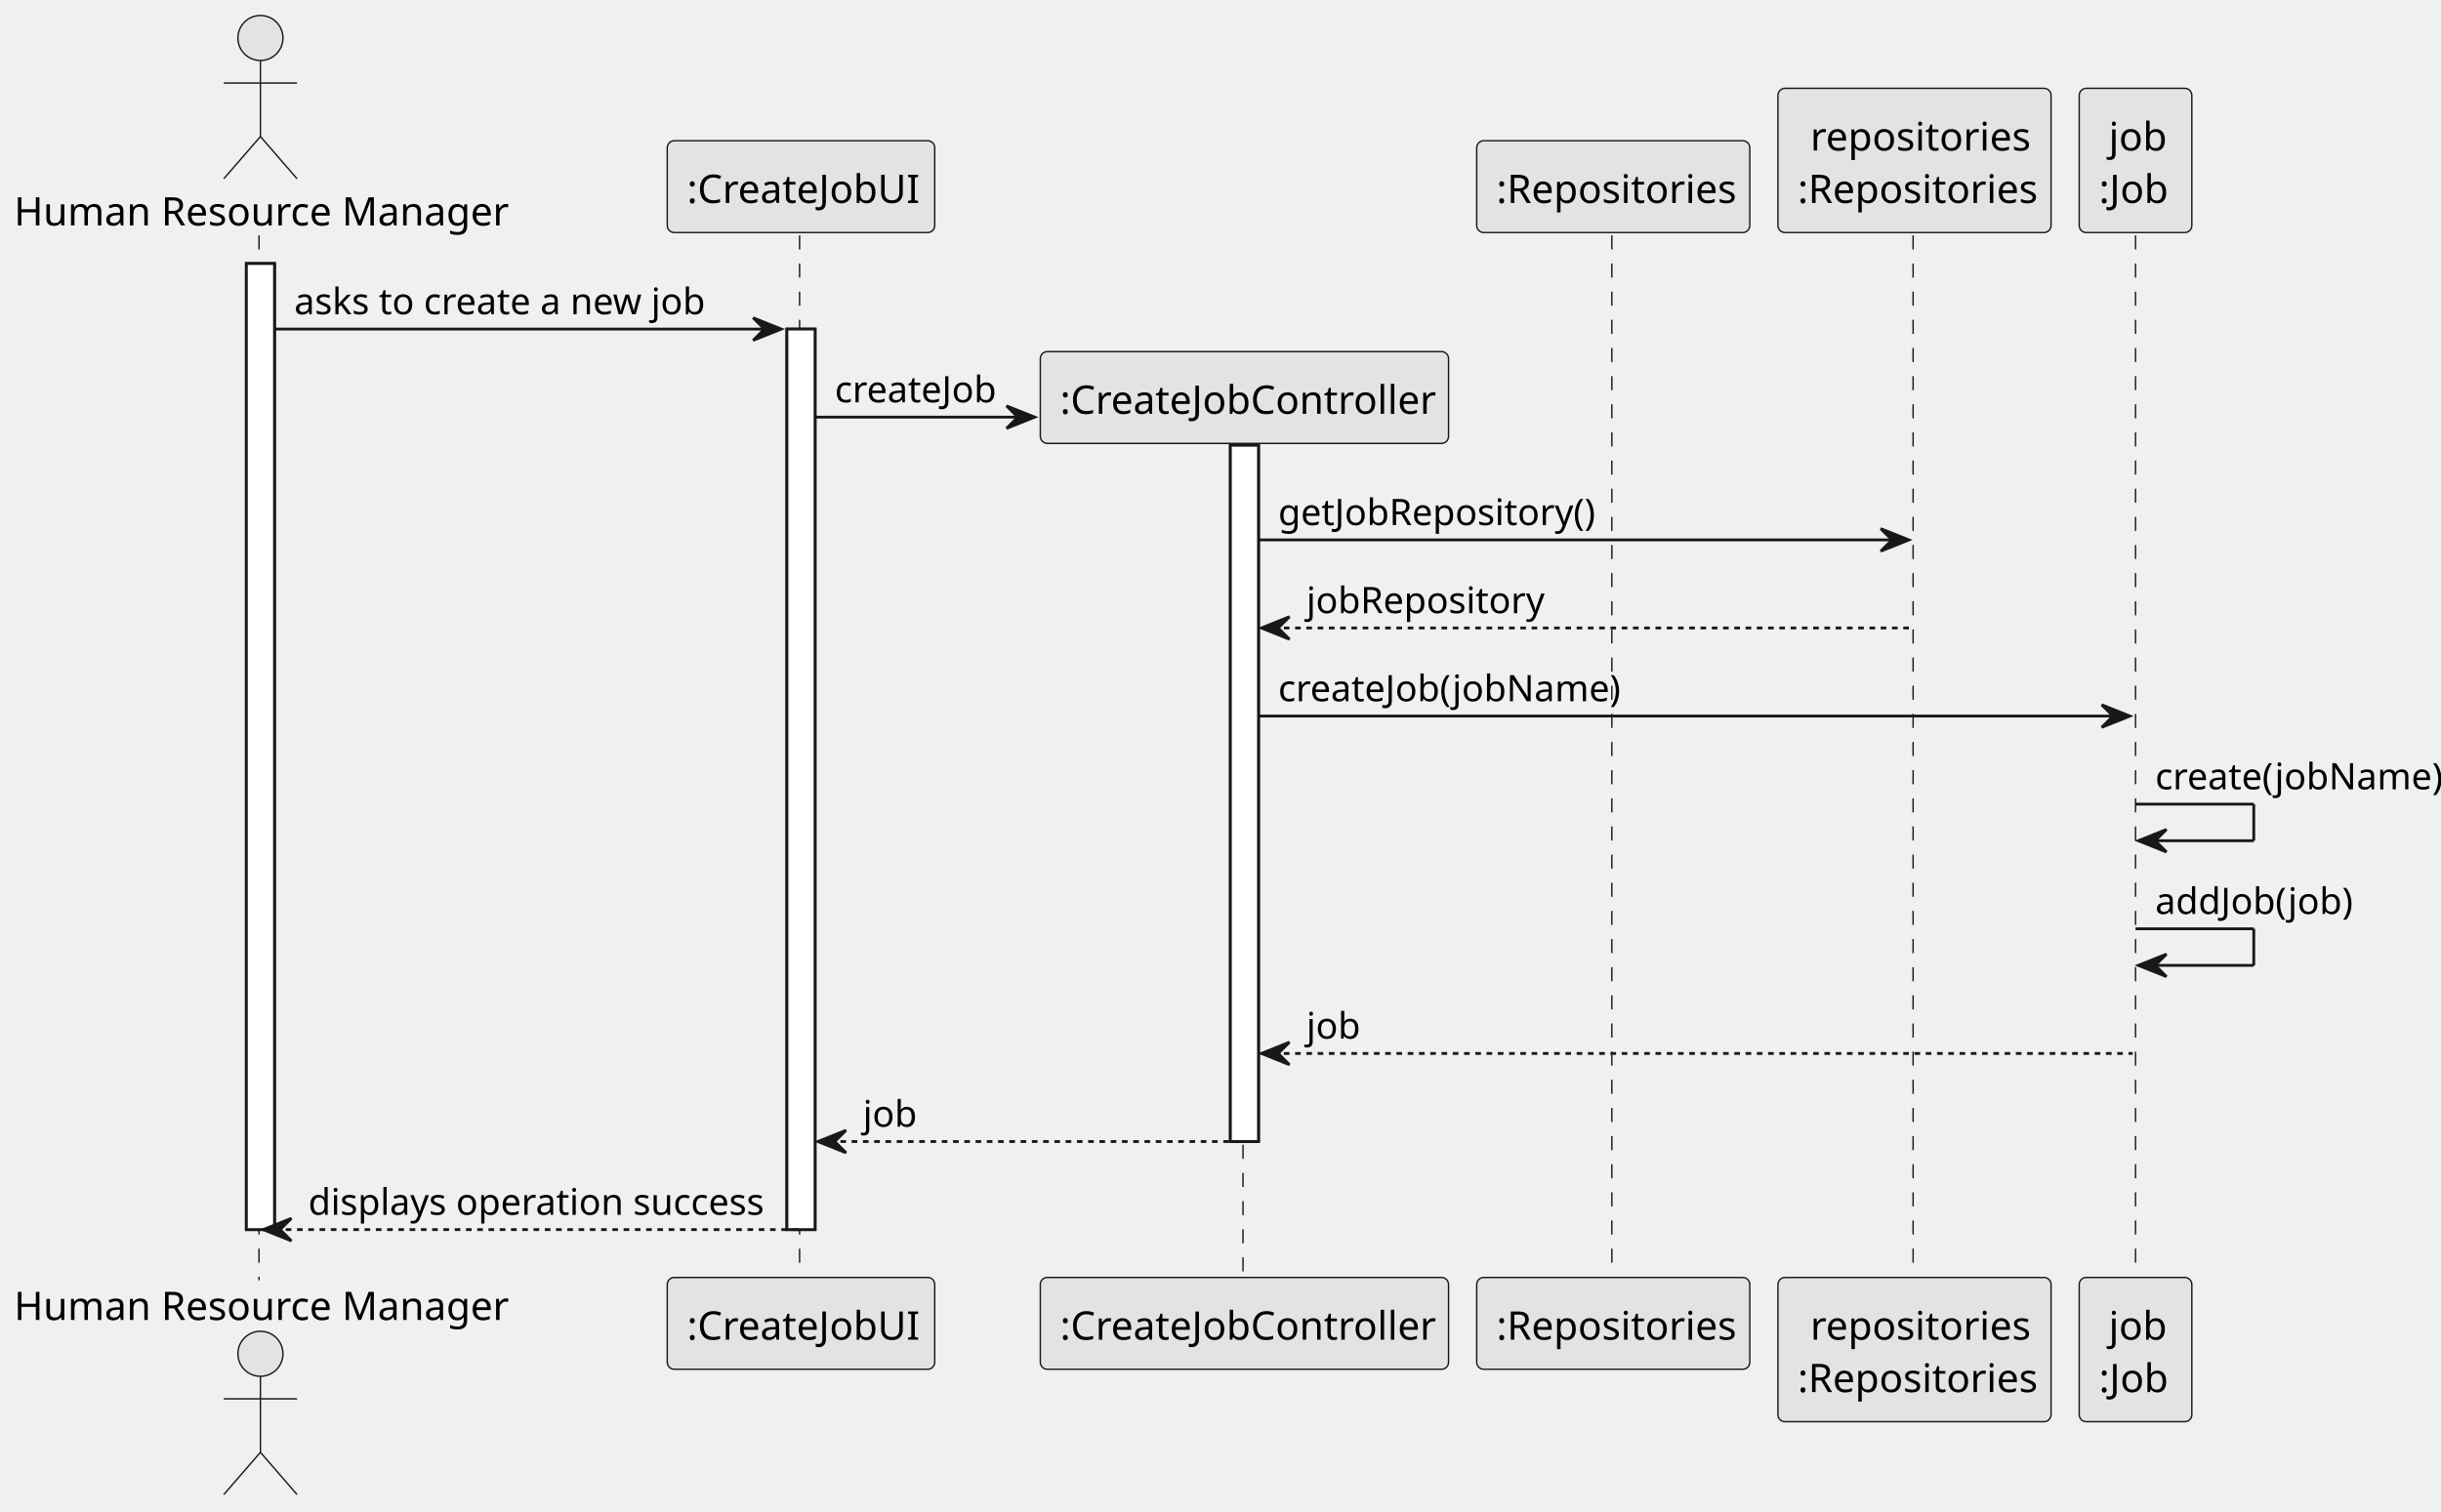
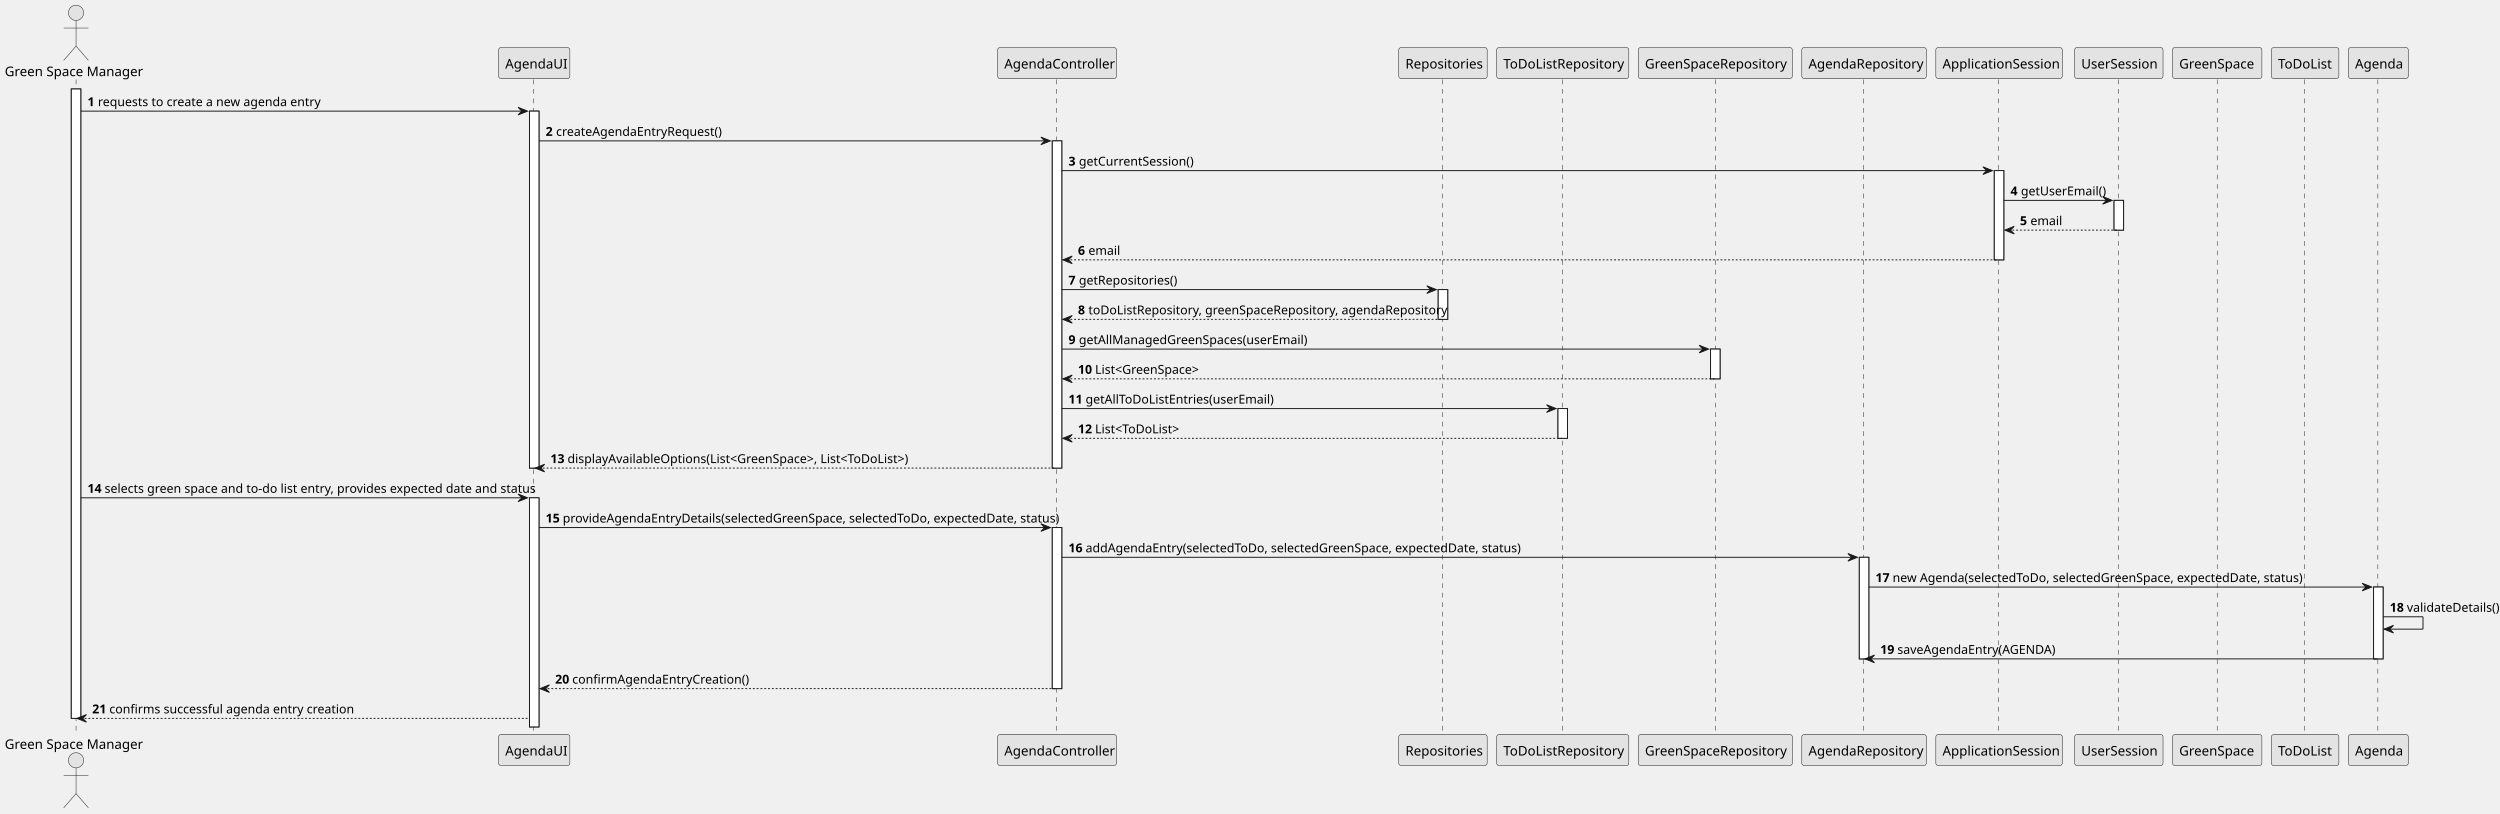
- <svg xmlns="http://www.w3.org/2000/svg" contentStyleType="text/css" height="537px" preserveAspectRatio="none" style="width:867px;height:537px;background:#FFFFFF;" version="1.1" viewBox="0 0 867 537" width="867px" zoomAndPan="magnify">
+ <svg xmlns="http://www.w3.org/2000/svg" contentStyleType="text/css" height="856px" preserveAspectRatio="none" style="width:2630px;height:856px;background:#FFFFFF;" version="1.1" viewBox="0 0 2630 856" width="2630px" zoomAndPan="magnify">
  <defs />
  <g>
-     <rect fill="#FFFFFF" height="343.24" style="stroke:#181818;stroke-width:1.0;" width="10" x="87.5" y="93.621" />
-     <rect fill="#FFFFFF" height="319.949" style="stroke:#181818;stroke-width:1.0;" width="10" x="279.5" y="116.912" />
-     <rect fill="#FFFFFF" height="247.367" style="stroke:#181818;stroke-width:1.0;" width="10" x="437" y="158.203" />
-     <line style="stroke:#181818;stroke-width:0.5;stroke-dasharray:5.0,5.0;" x1="92" x2="92" y1="83.621" y2="454.861" />
-     <line style="stroke:#181818;stroke-width:0.5;stroke-dasharray:5.0,5.0;" x1="284" x2="284" y1="83.621" y2="454.861" />
-     <line style="stroke:#181818;stroke-width:0.5;stroke-dasharray:5.0,5.0;" x1="441.5" x2="441.5" y1="156.723" y2="454.861" />
-     <line style="stroke:#181818;stroke-width:0.5;stroke-dasharray:5.0,5.0;" x1="572.5" x2="572.5" y1="83.621" y2="454.861" />
-     <line style="stroke:#181818;stroke-width:0.5;stroke-dasharray:5.0,5.0;" x1="679.5" x2="679.5" y1="83.621" y2="454.861" />
-     <line style="stroke:#181818;stroke-width:0.5;stroke-dasharray:5.0,5.0;" x1="758.5" x2="758.5" y1="83.621" y2="454.861" />
-     <text fill="#000000" font-family="sans-serif" font-size="14" lengthAdjust="spacing" textLength="169" x="5" y="80.107">Human Resource Manager</text>
-     <ellipse cx="92.5" cy="13.5" fill="#E3E3E3" rx="8" ry="8" style="stroke:#181818;stroke-width:0.5;" />
-     <path d="M92.5,21.5 L92.5,48.5 M79.5,29.5 L105.5,29.5 M92.5,48.5 L79.5,63.5 M92.5,48.5 L105.5,63.5 " fill="none" style="stroke:#181818;stroke-width:0.5;" />
-     <text fill="#000000" font-family="sans-serif" font-size="14" lengthAdjust="spacing" textLength="169" x="5" y="468.969">Human Resource Manager</text>
-     <ellipse cx="92.5" cy="480.982" fill="#E3E3E3" rx="8" ry="8" style="stroke:#181818;stroke-width:0.5;" />
-     <path d="M92.5,488.982 L92.5,515.982 M79.5,496.982 L105.5,496.982 M92.5,515.982 L79.5,530.982 M92.5,515.982 L105.5,530.982 " fill="none" style="stroke:#181818;stroke-width:0.5;" />
-     <rect fill="#E3E3E3" height="32.621" rx="2.5" ry="2.5" style="stroke:#181818;stroke-width:0.5;" width="95" x="237" y="50" />
-     <text fill="#000000" font-family="sans-serif" font-size="14" lengthAdjust="spacing" textLength="81" x="244" y="72.107">:CreateJobUI</text>
-     <rect fill="#E3E3E3" height="32.621" rx="2.5" ry="2.5" style="stroke:#181818;stroke-width:0.5;" width="95" x="237" y="453.861" />
-     <text fill="#000000" font-family="sans-serif" font-size="14" lengthAdjust="spacing" textLength="81" x="244" y="475.969">:CreateJobUI</text>
-     <rect fill="#E3E3E3" height="32.621" rx="2.5" ry="2.5" style="stroke:#181818;stroke-width:0.5;" width="145" x="369.5" y="453.861" />
-     <text fill="#000000" font-family="sans-serif" font-size="14" lengthAdjust="spacing" textLength="131" x="376.5" y="475.969">:CreateJobController</text>
-     <rect fill="#E3E3E3" height="32.621" rx="2.5" ry="2.5" style="stroke:#181818;stroke-width:0.5;" width="97" x="524.5" y="50" />
-     <text fill="#000000" font-family="sans-serif" font-size="14" lengthAdjust="spacing" textLength="83" x="531.5" y="72.107">:Repositories</text>
-     <rect fill="#E3E3E3" height="32.621" rx="2.5" ry="2.5" style="stroke:#181818;stroke-width:0.5;" width="97" x="524.5" y="453.861" />
-     <text fill="#000000" font-family="sans-serif" font-size="14" lengthAdjust="spacing" textLength="83" x="531.5" y="475.969">:Repositories</text>
-     <rect fill="#E3E3E3" height="51.242" rx="2.5" ry="2.5" style="stroke:#181818;stroke-width:0.5;" width="97" x="631.5" y="31.379" />
-     <text fill="#000000" font-family="sans-serif" font-size="14" lengthAdjust="spacing" textLength="74" x="643" y="53.486">repositories</text>
-     <text fill="#000000" font-family="sans-serif" font-size="14" lengthAdjust="spacing" textLength="83" x="638.5" y="72.107">:Repositories</text>
-     <rect fill="#E3E3E3" height="51.242" rx="2.5" ry="2.5" style="stroke:#181818;stroke-width:0.5;" width="97" x="631.5" y="453.861" />
-     <text fill="#000000" font-family="sans-serif" font-size="14" lengthAdjust="spacing" textLength="74" x="643" y="475.969">repositories</text>
-     <text fill="#000000" font-family="sans-serif" font-size="14" lengthAdjust="spacing" textLength="83" x="638.5" y="494.59">:Repositories</text>
-     <rect fill="#E3E3E3" height="51.242" rx="2.5" ry="2.5" style="stroke:#181818;stroke-width:0.5;" width="40" x="738.5" y="31.379" />
-     <text fill="#000000" font-family="sans-serif" font-size="14" lengthAdjust="spacing" textLength="19" x="749" y="53.486">job</text>
-     <text fill="#000000" font-family="sans-serif" font-size="14" lengthAdjust="spacing" textLength="26" x="745.5" y="72.107">:Job</text>
-     <rect fill="#E3E3E3" height="51.242" rx="2.5" ry="2.5" style="stroke:#181818;stroke-width:0.5;" width="40" x="738.5" y="453.861" />
-     <text fill="#000000" font-family="sans-serif" font-size="14" lengthAdjust="spacing" textLength="19" x="749" y="475.969">job</text>
-     <text fill="#000000" font-family="sans-serif" font-size="14" lengthAdjust="spacing" textLength="26" x="745.5" y="494.59">:Job</text>
-     <rect fill="#FFFFFF" height="343.24" style="stroke:#181818;stroke-width:1.0;" width="10" x="87.5" y="93.621" />
-     <rect fill="#FFFFFF" height="319.949" style="stroke:#181818;stroke-width:1.0;" width="10" x="279.5" y="116.912" />
-     <rect fill="#FFFFFF" height="247.367" style="stroke:#181818;stroke-width:1.0;" width="10" x="437" y="158.203" />
-     <polygon fill="#181818" points="267.5,112.912,277.5,116.912,267.5,120.912,271.5,116.912" style="stroke:#181818;stroke-width:1.0;" />
-     <line style="stroke:#181818;stroke-width:1.0;" x1="97.5" x2="273.5" y1="116.912" y2="116.912" />
-     <text fill="#000000" font-family="sans-serif" font-size="13" lengthAdjust="spacing" textLength="142" x="104.5" y="111.649">asks to create a new job</text>
-     <polygon fill="#181818" points="357.5,144.203,367.5,148.203,357.5,152.203,361.5,148.203" style="stroke:#181818;stroke-width:1.0;" />
-     <line style="stroke:#181818;stroke-width:1.0;" x1="289.5" x2="363.5" y1="148.203" y2="148.203" />
-     <text fill="#000000" font-family="sans-serif" font-size="13" lengthAdjust="spacing" textLength="56" x="296.5" y="142.94">createJob</text>
-     <rect fill="#E3E3E3" height="32.621" rx="2.5" ry="2.5" style="stroke:#181818;stroke-width:0.5;" width="145" x="369.5" y="124.912" />
-     <text fill="#000000" font-family="sans-serif" font-size="14" lengthAdjust="spacing" textLength="131" x="376.5" y="147.019">:CreateJobController</text>
-     <polygon fill="#181818" points="668,187.824,678,191.824,668,195.824,672,191.824" style="stroke:#181818;stroke-width:1.0;" />
-     <line style="stroke:#181818;stroke-width:1.0;" x1="447" x2="674" y1="191.824" y2="191.824" />
-     <text fill="#000000" font-family="sans-serif" font-size="13" lengthAdjust="spacing" textLength="108" x="454" y="186.561">getJobRepository()</text>
-     <polygon fill="#181818" points="458,219.115,448,223.115,458,227.115,454,223.115" style="stroke:#181818;stroke-width:1.0;" />
-     <line style="stroke:#181818;stroke-width:1.0;stroke-dasharray:2.0,2.0;" x1="452" x2="679" y1="223.115" y2="223.115" />
-     <text fill="#000000" font-family="sans-serif" font-size="13" lengthAdjust="spacing" textLength="79" x="464" y="217.852">jobRepository</text>
-     <polygon fill="#181818" points="746.5,250.406,756.5,254.406,746.5,258.406,750.5,254.406" style="stroke:#181818;stroke-width:1.0;" />
-     <line style="stroke:#181818;stroke-width:1.0;" x1="447" x2="752.5" y1="254.406" y2="254.406" />
-     <text fill="#000000" font-family="sans-serif" font-size="13" lengthAdjust="spacing" textLength="115" x="454" y="249.144">createJob(jobName)</text>
-     <line style="stroke:#181818;stroke-width:1.0;" x1="758.5" x2="800.5" y1="285.697" y2="285.697" />
-     <line style="stroke:#181818;stroke-width:1.0;" x1="800.5" x2="800.5" y1="285.697" y2="298.697" />
-     <line style="stroke:#181818;stroke-width:1.0;" x1="759.5" x2="800.5" y1="298.697" y2="298.697" />
-     <polygon fill="#181818" points="769.5,294.697,759.5,298.697,769.5,302.697,765.5,298.697" style="stroke:#181818;stroke-width:1.0;" />
-     <text fill="#000000" font-family="sans-serif" font-size="13" lengthAdjust="spacing" textLength="95" x="765.5" y="280.435">create(jobName)</text>
-     <line style="stroke:#181818;stroke-width:1.0;" x1="758.5" x2="800.5" y1="329.988" y2="329.988" />
-     <line style="stroke:#181818;stroke-width:1.0;" x1="800.5" x2="800.5" y1="329.988" y2="342.988" />
-     <line style="stroke:#181818;stroke-width:1.0;" x1="759.5" x2="800.5" y1="342.988" y2="342.988" />
-     <polygon fill="#181818" points="769.5,338.988,759.5,342.988,769.5,346.988,765.5,342.988" style="stroke:#181818;stroke-width:1.0;" />
-     <text fill="#000000" font-family="sans-serif" font-size="13" lengthAdjust="spacing" textLength="66" x="765.5" y="324.726">addJob(job)</text>
-     <polygon fill="#181818" points="458,370.279,448,374.279,458,378.279,454,374.279" style="stroke:#181818;stroke-width:1.0;" />
-     <line style="stroke:#181818;stroke-width:1.0;stroke-dasharray:2.0,2.0;" x1="452" x2="757.5" y1="374.279" y2="374.279" />
-     <text fill="#000000" font-family="sans-serif" font-size="13" lengthAdjust="spacing" textLength="17" x="464" y="369.017">job</text>
-     <polygon fill="#181818" points="300.5,401.57,290.5,405.57,300.5,409.57,296.5,405.57" style="stroke:#181818;stroke-width:1.0;" />
-     <line style="stroke:#181818;stroke-width:1.0;stroke-dasharray:2.0,2.0;" x1="294.5" x2="441" y1="405.57" y2="405.57" />
-     <text fill="#000000" font-family="sans-serif" font-size="13" lengthAdjust="spacing" textLength="17" x="306.5" y="400.308">job</text>
-     <polygon fill="#181818" points="103.5,432.861,93.5,436.861,103.5,440.861,99.5,436.861" style="stroke:#181818;stroke-width:1.0;" />
-     <line style="stroke:#181818;stroke-width:1.0;stroke-dasharray:2.0,2.0;" x1="97.5" x2="283.5" y1="436.861" y2="436.861" />
-     <text fill="#000000" font-family="sans-serif" font-size="13" lengthAdjust="spacing" textLength="158" x="109.5" y="431.599">displays operation success</text>
+     <rect fill="#FFFFFF" height="662.111" style="stroke:#181818;stroke-width:1.0;" width="10" x="75" y="93.621" />
+     <rect fill="#FFFFFF" height="375.492" style="stroke:#181818;stroke-width:1.0;" width="10" x="557" y="116.912" />
+     <rect fill="#FFFFFF" height="241.037" style="stroke:#181818;stroke-width:1.0;" width="10" x="557" y="523.695" />
+     <rect fill="#FFFFFF" height="344.201" style="stroke:#181818;stroke-width:1.0;" width="10" x="1107" y="148.203" />
+     <rect fill="#FFFFFF" height="169.455" style="stroke:#181818;stroke-width:1.0;" width="10" x="1107" y="554.986" />
+     <rect fill="#FFFFFF" height="31.291" style="stroke:#181818;stroke-width:1.0;" width="10" x="1513" y="304.658" />
+     <rect fill="#FFFFFF" height="31.291" style="stroke:#181818;stroke-width:1.0;" width="10" x="1639" y="429.822" />
+     <rect fill="#FFFFFF" height="31.291" style="stroke:#181818;stroke-width:1.0;" width="10" x="1799.5" y="367.24" />
+     <rect fill="#FFFFFF" height="106.873" style="stroke:#181818;stroke-width:1.0;" width="10" x="1956" y="586.277" />
+     <rect fill="#FFFFFF" height="93.873" style="stroke:#181818;stroke-width:1.0;" width="10" x="2098" y="179.494" />
+     <rect fill="#FFFFFF" height="31.291" style="stroke:#181818;stroke-width:1.0;" width="10" x="2224" y="210.785" />
+     <rect fill="#FFFFFF" height="75.582" style="stroke:#181818;stroke-width:1.0;" width="10" x="2497" y="617.568" />
+     <line style="stroke:#181818;stroke-width:0.5;stroke-dasharray:5.0,5.0;" x1="80" x2="80" y1="83.621" y2="773.732" />
+     <line style="stroke:#181818;stroke-width:0.5;stroke-dasharray:5.0,5.0;" x1="561.5" x2="561.5" y1="83.621" y2="773.732" />
+     <line style="stroke:#181818;stroke-width:0.5;stroke-dasharray:5.0,5.0;" x1="1111.5" x2="1111.5" y1="83.621" y2="773.732" />
+     <line style="stroke:#181818;stroke-width:0.5;stroke-dasharray:5.0,5.0;" x1="1517.5" x2="1517.5" y1="83.621" y2="773.732" />
+     <line style="stroke:#181818;stroke-width:0.5;stroke-dasharray:5.0,5.0;" x1="1643.5" x2="1643.5" y1="83.621" y2="773.732" />
+     <line style="stroke:#181818;stroke-width:0.5;stroke-dasharray:5.0,5.0;" x1="1804.5" x2="1804.5" y1="83.621" y2="773.732" />
+     <line style="stroke:#181818;stroke-width:0.5;stroke-dasharray:5.0,5.0;" x1="1960.5" x2="1960.5" y1="83.621" y2="773.732" />
+     <line style="stroke:#181818;stroke-width:0.5;stroke-dasharray:5.0,5.0;" x1="2102.5" x2="2102.5" y1="83.621" y2="773.732" />
+     <line style="stroke:#181818;stroke-width:0.5;stroke-dasharray:5.0,5.0;" x1="2228.5" x2="2228.5" y1="83.621" y2="773.732" />
+     <line style="stroke:#181818;stroke-width:0.5;stroke-dasharray:5.0,5.0;" x1="2332.5" x2="2332.5" y1="83.621" y2="773.732" />
+     <line style="stroke:#181818;stroke-width:0.5;stroke-dasharray:5.0,5.0;" x1="2424.5" x2="2424.5" y1="83.621" y2="773.732" />
+     <line style="stroke:#181818;stroke-width:0.5;stroke-dasharray:5.0,5.0;" x1="2501.5" x2="2501.5" y1="83.621" y2="773.732" />
+     <text fill="#000000" font-family="sans-serif" font-size="14" lengthAdjust="spacing" textLength="144" x="5" y="80.107">Green Space Manager</text>
+     <ellipse cx="80" cy="13.5" fill="#E3E3E3" rx="8" ry="8" style="stroke:#181818;stroke-width:0.5;" />
+     <path d="M80,21.5 L80,48.5 M67,29.5 L93,29.5 M80,48.5 L67,63.5 M80,48.5 L93,63.5 " fill="none" style="stroke:#181818;stroke-width:0.5;" />
+     <text fill="#000000" font-family="sans-serif" font-size="14" lengthAdjust="spacing" textLength="144" x="5" y="787.84">Green Space Manager</text>
+     <ellipse cx="80" cy="799.854" fill="#E3E3E3" rx="8" ry="8" style="stroke:#181818;stroke-width:0.5;" />
+     <path d="M80,807.854 L80,834.854 M67,815.854 L93,815.854 M80,834.854 L67,849.854 M80,834.854 L93,849.854 " fill="none" style="stroke:#181818;stroke-width:0.5;" />
+     <rect fill="#E3E3E3" height="32.621" rx="2.5" ry="2.5" style="stroke:#181818;stroke-width:0.5;" width="75" x="524.5" y="50" />
+     <text fill="#000000" font-family="sans-serif" font-size="14" lengthAdjust="spacing" textLength="61" x="531.5" y="72.107">AgendaUI</text>
+     <rect fill="#E3E3E3" height="32.621" rx="2.5" ry="2.5" style="stroke:#181818;stroke-width:0.5;" width="75" x="524.5" y="772.732" />
+     <text fill="#000000" font-family="sans-serif" font-size="14" lengthAdjust="spacing" textLength="61" x="531.5" y="794.84">AgendaUI</text>
+     <rect fill="#E3E3E3" height="32.621" rx="2.5" ry="2.5" style="stroke:#181818;stroke-width:0.5;" width="125" x="1049.5" y="50" />
+     <text fill="#000000" font-family="sans-serif" font-size="14" lengthAdjust="spacing" textLength="111" x="1056.5" y="72.107">AgendaController</text>
+     <rect fill="#E3E3E3" height="32.621" rx="2.5" ry="2.5" style="stroke:#181818;stroke-width:0.5;" width="125" x="1049.5" y="772.732" />
+     <text fill="#000000" font-family="sans-serif" font-size="14" lengthAdjust="spacing" textLength="111" x="1056.5" y="794.84">AgendaController</text>
+     <rect fill="#E3E3E3" height="32.621" rx="2.5" ry="2.5" style="stroke:#181818;stroke-width:0.5;" width="93" x="1471.5" y="50" />
+     <text fill="#000000" font-family="sans-serif" font-size="14" lengthAdjust="spacing" textLength="79" x="1478.5" y="72.107">Repositories</text>
+     <rect fill="#E3E3E3" height="32.621" rx="2.5" ry="2.5" style="stroke:#181818;stroke-width:0.5;" width="93" x="1471.5" y="772.732" />
+     <text fill="#000000" font-family="sans-serif" font-size="14" lengthAdjust="spacing" textLength="79" x="1478.5" y="794.84">Repositories</text>
+     <rect fill="#E3E3E3" height="32.621" rx="2.5" ry="2.5" style="stroke:#181818;stroke-width:0.5;" width="139" x="1574.5" y="50" />
+     <text fill="#000000" font-family="sans-serif" font-size="14" lengthAdjust="spacing" textLength="125" x="1581.5" y="72.107">ToDoListRepository</text>
+     <rect fill="#E3E3E3" height="32.621" rx="2.5" ry="2.5" style="stroke:#181818;stroke-width:0.5;" width="139" x="1574.5" y="772.732" />
+     <text fill="#000000" font-family="sans-serif" font-size="14" lengthAdjust="spacing" textLength="125" x="1581.5" y="794.84">ToDoListRepository</text>
+     <rect fill="#E3E3E3" height="32.621" rx="2.5" ry="2.5" style="stroke:#181818;stroke-width:0.5;" width="162" x="1723.5" y="50" />
+     <text fill="#000000" font-family="sans-serif" font-size="14" lengthAdjust="spacing" textLength="148" x="1730.5" y="72.107">GreenSpaceRepository</text>
+     <rect fill="#E3E3E3" height="32.621" rx="2.5" ry="2.5" style="stroke:#181818;stroke-width:0.5;" width="162" x="1723.5" y="772.732" />
+     <text fill="#000000" font-family="sans-serif" font-size="14" lengthAdjust="spacing" textLength="148" x="1730.5" y="794.84">GreenSpaceRepository</text>
+     <rect fill="#E3E3E3" height="32.621" rx="2.5" ry="2.5" style="stroke:#181818;stroke-width:0.5;" width="131" x="1895.5" y="50" />
+     <text fill="#000000" font-family="sans-serif" font-size="14" lengthAdjust="spacing" textLength="117" x="1902.5" y="72.107">AgendaRepository</text>
+     <rect fill="#E3E3E3" height="32.621" rx="2.5" ry="2.5" style="stroke:#181818;stroke-width:0.5;" width="131" x="1895.5" y="772.732" />
+     <text fill="#000000" font-family="sans-serif" font-size="14" lengthAdjust="spacing" textLength="117" x="1902.5" y="794.84">AgendaRepository</text>
+     <rect fill="#E3E3E3" height="32.621" rx="2.5" ry="2.5" style="stroke:#181818;stroke-width:0.5;" width="133" x="2036.5" y="50" />
+     <text fill="#000000" font-family="sans-serif" font-size="14" lengthAdjust="spacing" textLength="119" x="2043.5" y="72.107">ApplicationSession</text>
+     <rect fill="#E3E3E3" height="32.621" rx="2.5" ry="2.5" style="stroke:#181818;stroke-width:0.5;" width="133" x="2036.5" y="772.732" />
+     <text fill="#000000" font-family="sans-serif" font-size="14" lengthAdjust="spacing" textLength="119" x="2043.5" y="794.84">ApplicationSession</text>
+     <rect fill="#E3E3E3" height="32.621" rx="2.5" ry="2.5" style="stroke:#181818;stroke-width:0.5;" width="93" x="2182.5" y="50" />
+     <text fill="#000000" font-family="sans-serif" font-size="14" lengthAdjust="spacing" textLength="79" x="2189.5" y="72.107">UserSession</text>
+     <rect fill="#E3E3E3" height="32.621" rx="2.5" ry="2.5" style="stroke:#181818;stroke-width:0.5;" width="93" x="2182.5" y="772.732" />
+     <text fill="#000000" font-family="sans-serif" font-size="14" lengthAdjust="spacing" textLength="79" x="2189.5" y="794.84">UserSession</text>
+     <rect fill="#E3E3E3" height="32.621" rx="2.5" ry="2.5" style="stroke:#181818;stroke-width:0.5;" width="94" x="2285.5" y="50" />
+     <text fill="#000000" font-family="sans-serif" font-size="14" lengthAdjust="spacing" textLength="80" x="2292.5" y="72.107">GreenSpace</text>
+     <rect fill="#E3E3E3" height="32.621" rx="2.5" ry="2.5" style="stroke:#181818;stroke-width:0.5;" width="94" x="2285.5" y="772.732" />
+     <text fill="#000000" font-family="sans-serif" font-size="14" lengthAdjust="spacing" textLength="80" x="2292.5" y="794.84">GreenSpace</text>
+     <rect fill="#E3E3E3" height="32.621" rx="2.5" ry="2.5" style="stroke:#181818;stroke-width:0.5;" width="71" x="2389.5" y="50" />
+     <text fill="#000000" font-family="sans-serif" font-size="14" lengthAdjust="spacing" textLength="57" x="2396.5" y="72.107">ToDoList</text>
+     <rect fill="#E3E3E3" height="32.621" rx="2.5" ry="2.5" style="stroke:#181818;stroke-width:0.5;" width="71" x="2389.5" y="772.732" />
+     <text fill="#000000" font-family="sans-serif" font-size="14" lengthAdjust="spacing" textLength="57" x="2396.5" y="794.84">ToDoList</text>
+     <rect fill="#E3E3E3" height="32.621" rx="2.5" ry="2.5" style="stroke:#181818;stroke-width:0.5;" width="63" x="2470.5" y="50" />
+     <text fill="#000000" font-family="sans-serif" font-size="14" lengthAdjust="spacing" textLength="49" x="2477.5" y="72.107">Agenda</text>
+     <rect fill="#E3E3E3" height="32.621" rx="2.5" ry="2.5" style="stroke:#181818;stroke-width:0.5;" width="63" x="2470.5" y="772.732" />
+     <text fill="#000000" font-family="sans-serif" font-size="14" lengthAdjust="spacing" textLength="49" x="2477.5" y="794.84">Agenda</text>
+     <rect fill="#FFFFFF" height="662.111" style="stroke:#181818;stroke-width:1.0;" width="10" x="75" y="93.621" />
+     <rect fill="#FFFFFF" height="375.492" style="stroke:#181818;stroke-width:1.0;" width="10" x="557" y="116.912" />
+     <rect fill="#FFFFFF" height="241.037" style="stroke:#181818;stroke-width:1.0;" width="10" x="557" y="523.695" />
+     <rect fill="#FFFFFF" height="344.201" style="stroke:#181818;stroke-width:1.0;" width="10" x="1107" y="148.203" />
+     <rect fill="#FFFFFF" height="169.455" style="stroke:#181818;stroke-width:1.0;" width="10" x="1107" y="554.986" />
+     <rect fill="#FFFFFF" height="31.291" style="stroke:#181818;stroke-width:1.0;" width="10" x="1513" y="304.658" />
+     <rect fill="#FFFFFF" height="31.291" style="stroke:#181818;stroke-width:1.0;" width="10" x="1639" y="429.822" />
+     <rect fill="#FFFFFF" height="31.291" style="stroke:#181818;stroke-width:1.0;" width="10" x="1799.5" y="367.24" />
+     <rect fill="#FFFFFF" height="106.873" style="stroke:#181818;stroke-width:1.0;" width="10" x="1956" y="586.277" />
+     <rect fill="#FFFFFF" height="93.873" style="stroke:#181818;stroke-width:1.0;" width="10" x="2098" y="179.494" />
+     <rect fill="#FFFFFF" height="31.291" style="stroke:#181818;stroke-width:1.0;" width="10" x="2224" y="210.785" />
+     <rect fill="#FFFFFF" height="75.582" style="stroke:#181818;stroke-width:1.0;" width="10" x="2497" y="617.568" />
+     <polygon fill="#181818" points="545,112.912,555,116.912,545,120.912,549,116.912" style="stroke:#181818;stroke-width:1.0;" />
+     <line style="stroke:#181818;stroke-width:1.0;" x1="85" x2="551" y1="116.912" y2="116.912" />
+     <text fill="#000000" font-family="sans-serif" font-size="13" font-weight="bold" lengthAdjust="spacing" textLength="7" x="92" y="111.649">1</text>
+     <text fill="#000000" font-family="sans-serif" font-size="13" lengthAdjust="spacing" textLength="222" x="103" y="111.649">requests to create a new agenda entry</text>
+     <polygon fill="#181818" points="1095,144.203,1105,148.203,1095,152.203,1099,148.203" style="stroke:#181818;stroke-width:1.0;" />
+     <line style="stroke:#181818;stroke-width:1.0;" x1="567" x2="1101" y1="148.203" y2="148.203" />
+     <text fill="#000000" font-family="sans-serif" font-size="13" font-weight="bold" lengthAdjust="spacing" textLength="7" x="574" y="142.94">2</text>
+     <text fill="#000000" font-family="sans-serif" font-size="13" lengthAdjust="spacing" textLength="167" x="585" y="142.94">createAgendaEntryRequest()</text>
+     <polygon fill="#181818" points="2086,175.494,2096,179.494,2086,183.494,2090,179.494" style="stroke:#181818;stroke-width:1.0;" />
+     <line style="stroke:#181818;stroke-width:1.0;" x1="1117" x2="2092" y1="179.494" y2="179.494" />
+     <text fill="#000000" font-family="sans-serif" font-size="13" font-weight="bold" lengthAdjust="spacing" textLength="7" x="1124" y="174.231">3</text>
+     <text fill="#000000" font-family="sans-serif" font-size="13" lengthAdjust="spacing" textLength="115" x="1135" y="174.231">getCurrentSession()</text>
+     <polygon fill="#181818" points="2212,206.785,2222,210.785,2212,214.785,2216,210.785" style="stroke:#181818;stroke-width:1.0;" />
+     <line style="stroke:#181818;stroke-width:1.0;" x1="2108" x2="2218" y1="210.785" y2="210.785" />
+     <text fill="#000000" font-family="sans-serif" font-size="13" font-weight="bold" lengthAdjust="spacing" textLength="7" x="2115" y="205.523">4</text>
+     <text fill="#000000" font-family="sans-serif" font-size="13" lengthAdjust="spacing" textLength="86" x="2126" y="205.523">getUserEmail()</text>
+     <polygon fill="#181818" points="2119,238.076,2109,242.076,2119,246.076,2115,242.076" style="stroke:#181818;stroke-width:1.0;" />
+     <line style="stroke:#181818;stroke-width:1.0;stroke-dasharray:2.0,2.0;" x1="2113" x2="2228" y1="242.076" y2="242.076" />
+     <text fill="#000000" font-family="sans-serif" font-size="13" font-weight="bold" lengthAdjust="spacing" textLength="7" x="2125" y="236.814">5</text>
+     <text fill="#000000" font-family="sans-serif" font-size="13" lengthAdjust="spacing" textLength="31" x="2136" y="236.814">email</text>
+     <polygon fill="#181818" points="1128,269.367,1118,273.367,1128,277.367,1124,273.367" style="stroke:#181818;stroke-width:1.0;" />
+     <line style="stroke:#181818;stroke-width:1.0;stroke-dasharray:2.0,2.0;" x1="1122" x2="2102" y1="273.367" y2="273.367" />
+     <text fill="#000000" font-family="sans-serif" font-size="13" font-weight="bold" lengthAdjust="spacing" textLength="7" x="1134" y="268.104">6</text>
+     <text fill="#000000" font-family="sans-serif" font-size="13" lengthAdjust="spacing" textLength="31" x="1145" y="268.104">email</text>
+     <polygon fill="#181818" points="1501,300.658,1511,304.658,1501,308.658,1505,304.658" style="stroke:#181818;stroke-width:1.0;" />
+     <line style="stroke:#181818;stroke-width:1.0;" x1="1117" x2="1507" y1="304.658" y2="304.658" />
+     <text fill="#000000" font-family="sans-serif" font-size="13" font-weight="bold" lengthAdjust="spacing" textLength="7" x="1124" y="299.396">7</text>
+     <text fill="#000000" font-family="sans-serif" font-size="13" lengthAdjust="spacing" textLength="98" x="1135" y="299.396">getRepositories()</text>
+     <polygon fill="#181818" points="1128,331.949,1118,335.949,1128,339.949,1124,335.949" style="stroke:#181818;stroke-width:1.0;" />
+     <line style="stroke:#181818;stroke-width:1.0;stroke-dasharray:2.0,2.0;" x1="1122" x2="1517" y1="335.949" y2="335.949" />
+     <text fill="#000000" font-family="sans-serif" font-size="13" font-weight="bold" lengthAdjust="spacing" textLength="7" x="1134" y="330.687">8</text>
+     <text fill="#000000" font-family="sans-serif" font-size="13" lengthAdjust="spacing" textLength="361" x="1145" y="330.687">toDoListRepository, greenSpaceRepository, agendaRepository</text>
+     <polygon fill="#181818" points="1787.5,363.24,1797.5,367.24,1787.5,371.24,1791.5,367.24" style="stroke:#181818;stroke-width:1.0;" />
+     <line style="stroke:#181818;stroke-width:1.0;" x1="1117" x2="1793.5" y1="367.24" y2="367.24" />
+     <text fill="#000000" font-family="sans-serif" font-size="13" font-weight="bold" lengthAdjust="spacing" textLength="7" x="1124" y="361.978">9</text>
+     <text fill="#000000" font-family="sans-serif" font-size="13" lengthAdjust="spacing" textLength="231" x="1135" y="361.978">getAllManagedGreenSpaces(userEmail)</text>
+     <polygon fill="#181818" points="1128,394.531,1118,398.531,1128,402.531,1124,398.531" style="stroke:#181818;stroke-width:1.0;" />
+     <line style="stroke:#181818;stroke-width:1.0;stroke-dasharray:2.0,2.0;" x1="1122" x2="1803.5" y1="398.531" y2="398.531" />
+     <text fill="#000000" font-family="sans-serif" font-size="13" font-weight="bold" lengthAdjust="spacing" textLength="14" x="1134" y="393.269">10</text>
+     <text fill="#000000" font-family="sans-serif" font-size="13" lengthAdjust="spacing" textLength="109" x="1152" y="393.269">List&lt;GreenSpace&gt;</text>
+     <polygon fill="#181818" points="1627,425.822,1637,429.822,1627,433.822,1631,429.822" style="stroke:#181818;stroke-width:1.0;" />
+     <line style="stroke:#181818;stroke-width:1.0;" x1="1117" x2="1633" y1="429.822" y2="429.822" />
+     <text fill="#000000" font-family="sans-serif" font-size="13" font-weight="bold" lengthAdjust="spacing" textLength="14" x="1124" y="424.56">11</text>
+     <text fill="#000000" font-family="sans-serif" font-size="13" lengthAdjust="spacing" textLength="191" x="1142" y="424.56">getAllToDoListEntries(userEmail)</text>
+     <polygon fill="#181818" points="1128,457.113,1118,461.113,1128,465.113,1124,461.113" style="stroke:#181818;stroke-width:1.0;" />
+     <line style="stroke:#181818;stroke-width:1.0;stroke-dasharray:2.0,2.0;" x1="1122" x2="1643" y1="461.113" y2="461.113" />
+     <text fill="#000000" font-family="sans-serif" font-size="13" font-weight="bold" lengthAdjust="spacing" textLength="14" x="1134" y="455.851">12</text>
+     <text fill="#000000" font-family="sans-serif" font-size="13" lengthAdjust="spacing" textLength="88" x="1152" y="455.851">List&lt;ToDoList&gt;</text>
+     <polygon fill="#181818" points="573,488.404,563,492.404,573,496.404,569,492.404" style="stroke:#181818;stroke-width:1.0;" />
+     <line style="stroke:#181818;stroke-width:1.0;stroke-dasharray:2.0,2.0;" x1="567" x2="1111" y1="492.404" y2="492.404" />
+     <text fill="#000000" font-family="sans-serif" font-size="13" font-weight="bold" lengthAdjust="spacing" textLength="14" x="579" y="487.142">13</text>
+     <text fill="#000000" font-family="sans-serif" font-size="13" lengthAdjust="spacing" textLength="350" x="597" y="487.142">displayAvailableOptions(List&lt;GreenSpace&gt;, List&lt;ToDoList&gt;)</text>
+     <polygon fill="#181818" points="545,519.695,555,523.695,545,527.695,549,523.695" style="stroke:#181818;stroke-width:1.0;" />
+     <line style="stroke:#181818;stroke-width:1.0;" x1="85" x2="551" y1="523.695" y2="523.695" />
+     <text fill="#000000" font-family="sans-serif" font-size="13" font-weight="bold" lengthAdjust="spacing" textLength="14" x="92" y="518.433">14</text>
+     <text fill="#000000" font-family="sans-serif" font-size="13" lengthAdjust="spacing" textLength="435" x="110" y="518.433">selects green space and to-do list entry, provides expected date and status</text>
+     <polygon fill="#181818" points="1095,550.986,1105,554.986,1095,558.986,1099,554.986" style="stroke:#181818;stroke-width:1.0;" />
+     <line style="stroke:#181818;stroke-width:1.0;" x1="567" x2="1101" y1="554.986" y2="554.986" />
+     <text fill="#000000" font-family="sans-serif" font-size="13" font-weight="bold" lengthAdjust="spacing" textLength="14" x="574" y="549.724">15</text>
+     <text fill="#000000" font-family="sans-serif" font-size="13" lengthAdjust="spacing" textLength="503" x="592" y="549.724">provideAgendaEntryDetails(selectedGreenSpace, selectedToDo, expectedDate, status)</text>
+     <polygon fill="#181818" points="1944,582.277,1954,586.277,1944,590.277,1948,586.277" style="stroke:#181818;stroke-width:1.0;" />
+     <line style="stroke:#181818;stroke-width:1.0;" x1="1117" x2="1950" y1="586.277" y2="586.277" />
+     <text fill="#000000" font-family="sans-serif" font-size="13" font-weight="bold" lengthAdjust="spacing" textLength="14" x="1124" y="581.015">16</text>
+     <text fill="#000000" font-family="sans-serif" font-size="13" lengthAdjust="spacing" textLength="444" x="1142" y="581.015">addAgendaEntry(selectedToDo, selectedGreenSpace, expectedDate, status)</text>
+     <polygon fill="#181818" points="2485,613.568,2495,617.568,2485,621.568,2489,617.568" style="stroke:#181818;stroke-width:1.0;" />
+     <line style="stroke:#181818;stroke-width:1.0;" x1="1966" x2="2491" y1="617.568" y2="617.568" />
+     <text fill="#000000" font-family="sans-serif" font-size="13" font-weight="bold" lengthAdjust="spacing" textLength="14" x="1973" y="612.306">17</text>
+     <text fill="#000000" font-family="sans-serif" font-size="13" lengthAdjust="spacing" textLength="419" x="1991" y="612.306">new Agenda(selectedToDo, selectedGreenSpace, expectedDate, status)</text>
+     <line style="stroke:#181818;stroke-width:1.0;" x1="2507" x2="2549" y1="648.859" y2="648.859" />
+     <line style="stroke:#181818;stroke-width:1.0;" x1="2549" x2="2549" y1="648.859" y2="661.859" />
+     <line style="stroke:#181818;stroke-width:1.0;" x1="2508" x2="2549" y1="661.859" y2="661.859" />
+     <polygon fill="#181818" points="2518,657.859,2508,661.859,2518,665.859,2514,661.859" style="stroke:#181818;stroke-width:1.0;" />
+     <text fill="#000000" font-family="sans-serif" font-size="13" font-weight="bold" lengthAdjust="spacing" textLength="14" x="2514" y="643.597">18</text>
+     <text fill="#000000" font-family="sans-serif" font-size="13" lengthAdjust="spacing" textLength="91" x="2532" y="643.597">validateDetails()</text>
+     <polygon fill="#181818" points="1972,689.15,1962,693.15,1972,697.15,1968,693.15" style="stroke:#181818;stroke-width:1.0;" />
+     <line style="stroke:#181818;stroke-width:1.0;" x1="1966" x2="2501" y1="693.15" y2="693.15" />
+     <text fill="#000000" font-family="sans-serif" font-size="13" font-weight="bold" lengthAdjust="spacing" textLength="14" x="1978" y="687.888">19</text>
+     <text fill="#000000" font-family="sans-serif" font-size="13" lengthAdjust="spacing" textLength="164" x="1996" y="687.888">saveAgendaEntry(AGENDA)</text>
+     <polygon fill="#181818" points="578,720.441,568,724.441,578,728.441,574,724.441" style="stroke:#181818;stroke-width:1.0;" />
+     <line style="stroke:#181818;stroke-width:1.0;stroke-dasharray:2.0,2.0;" x1="572" x2="1111" y1="724.441" y2="724.441" />
+     <text fill="#000000" font-family="sans-serif" font-size="13" font-weight="bold" lengthAdjust="spacing" textLength="14" x="584" y="719.179">20</text>
+     <text fill="#000000" font-family="sans-serif" font-size="13" lengthAdjust="spacing" textLength="173" x="602" y="719.179">confirmAgendaEntryCreation()</text>
+     <polygon fill="#181818" points="91,751.732,81,755.732,91,759.732,87,755.732" style="stroke:#181818;stroke-width:1.0;" />
+     <line style="stroke:#181818;stroke-width:1.0;stroke-dasharray:2.0,2.0;" x1="85" x2="556" y1="755.732" y2="755.732" />
+     <text fill="#000000" font-family="sans-serif" font-size="13" font-weight="bold" lengthAdjust="spacing" textLength="14" x="97" y="750.47">21</text>
+     <text fill="#000000" font-family="sans-serif" font-size="13" lengthAdjust="spacing" textLength="244" x="115" y="750.47">confirms successful agenda entry creation</text>
  </g>
</svg>
